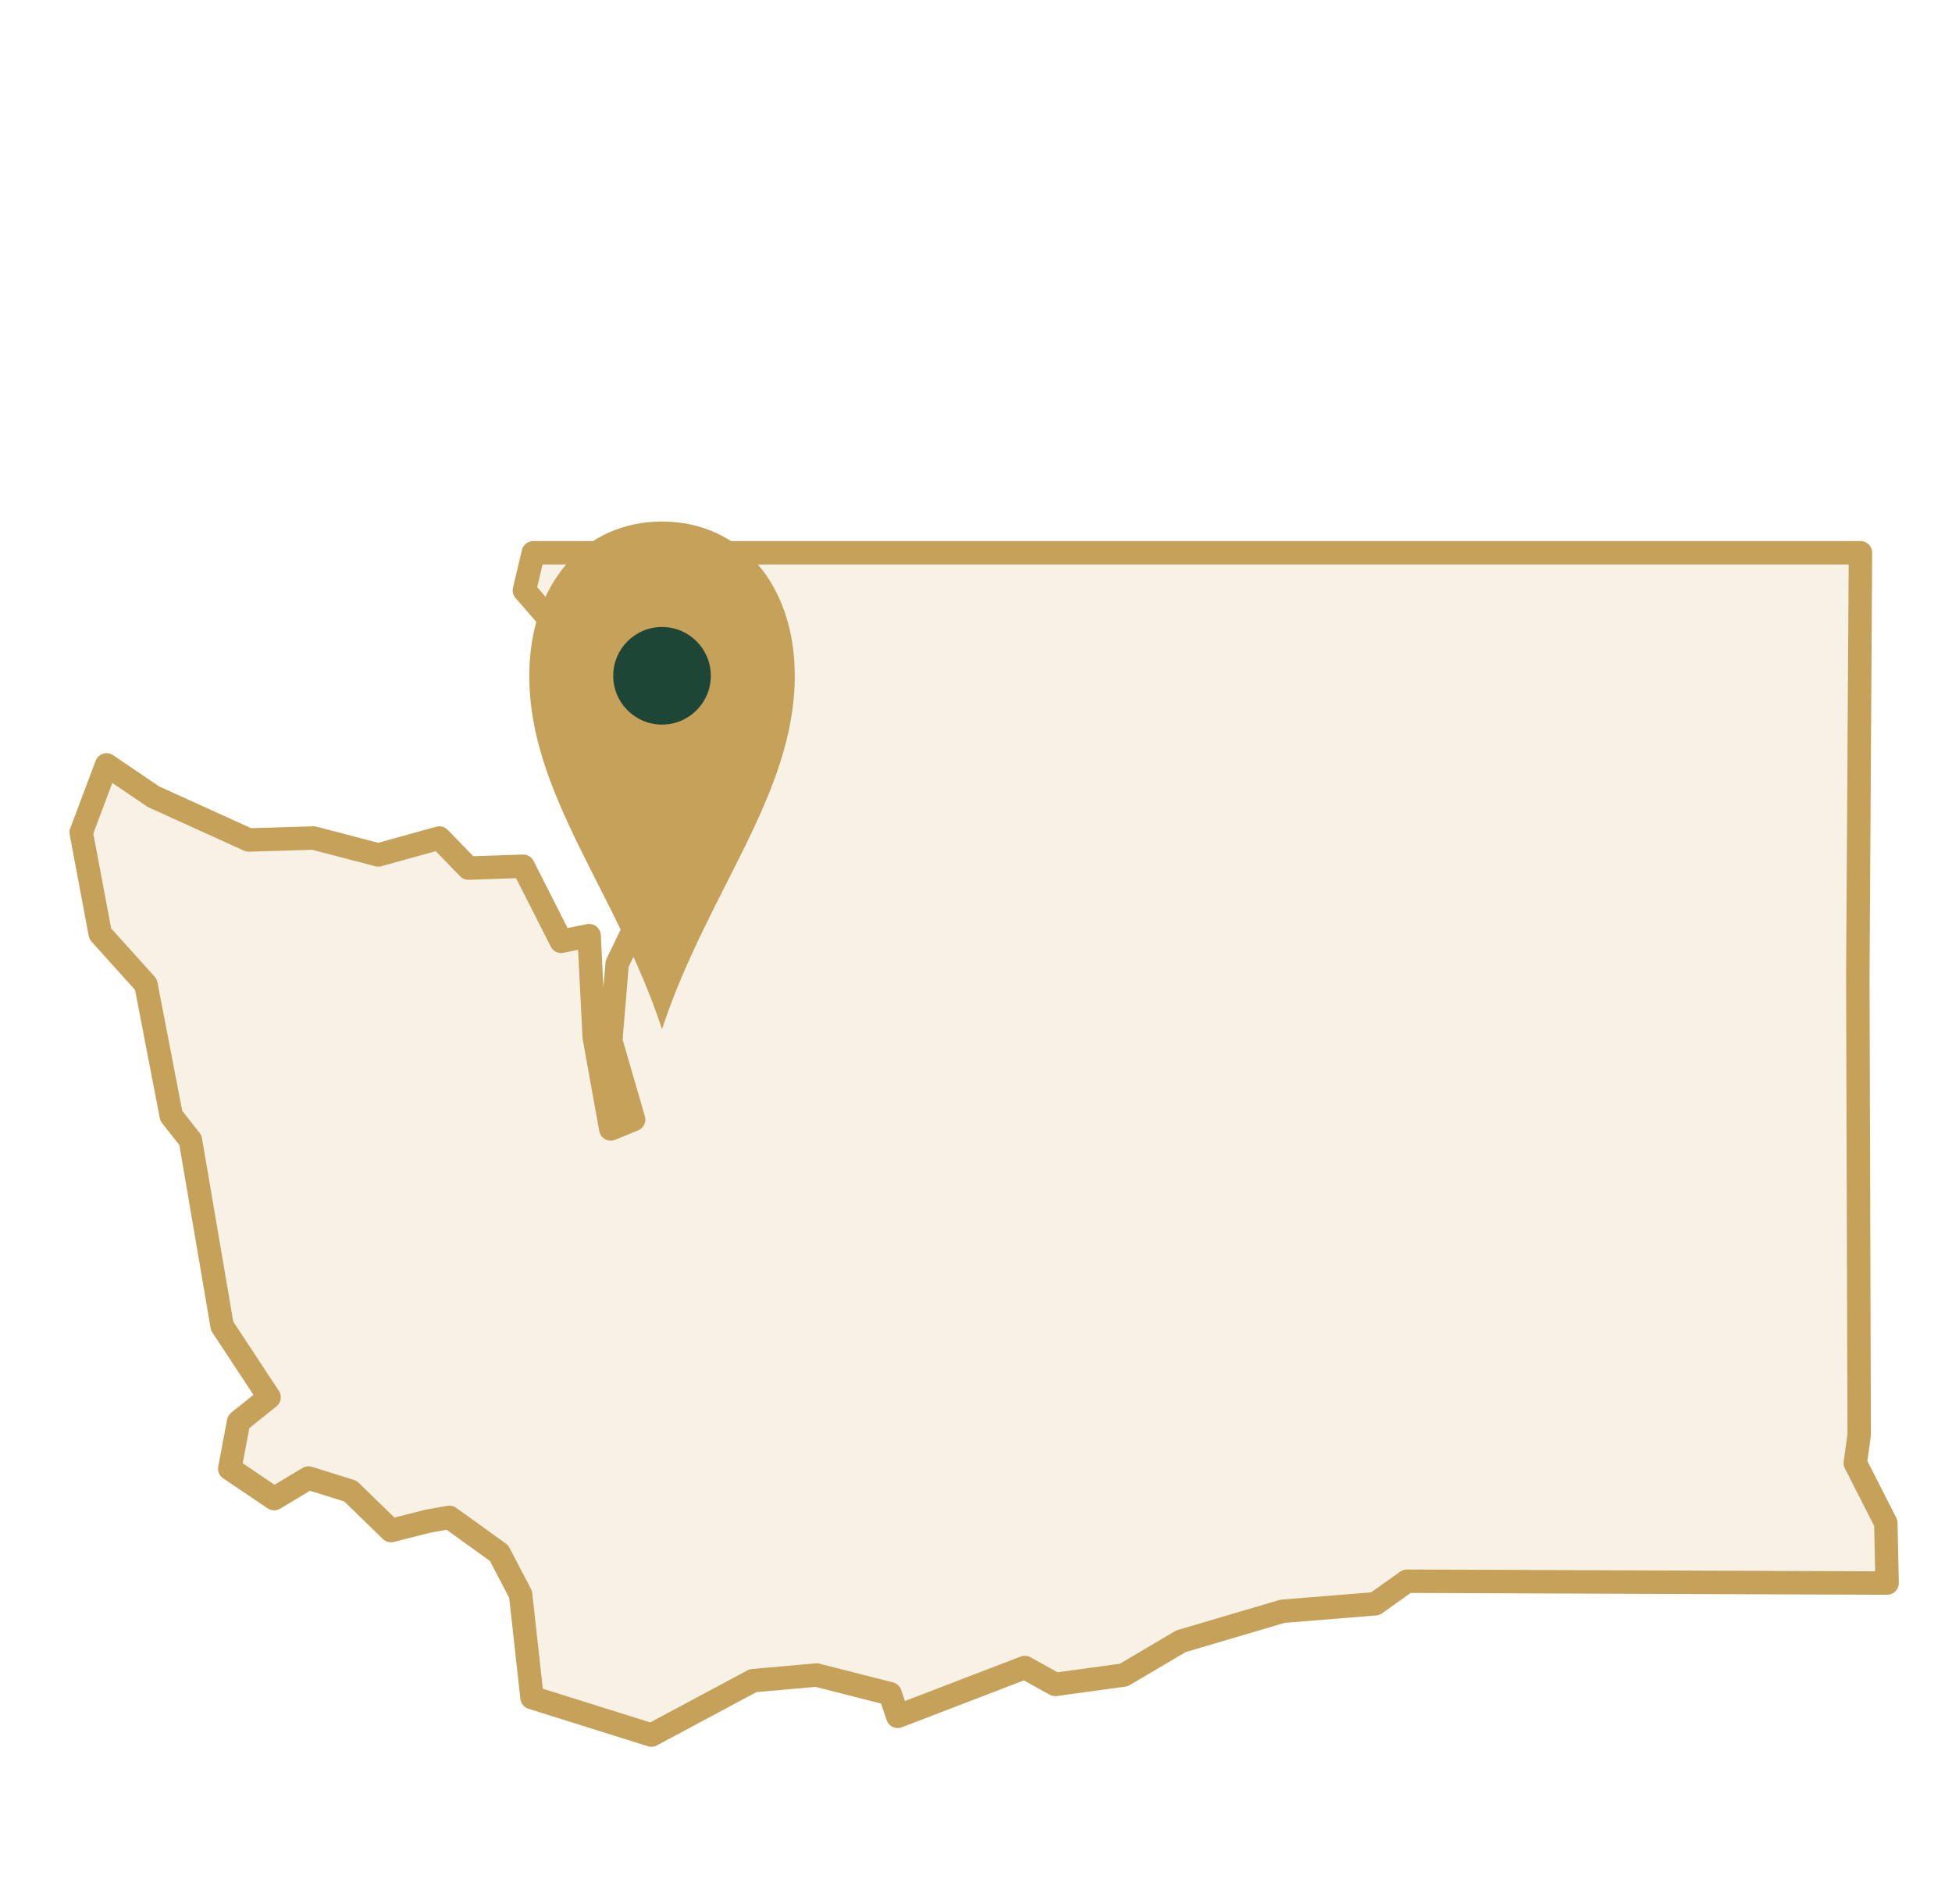
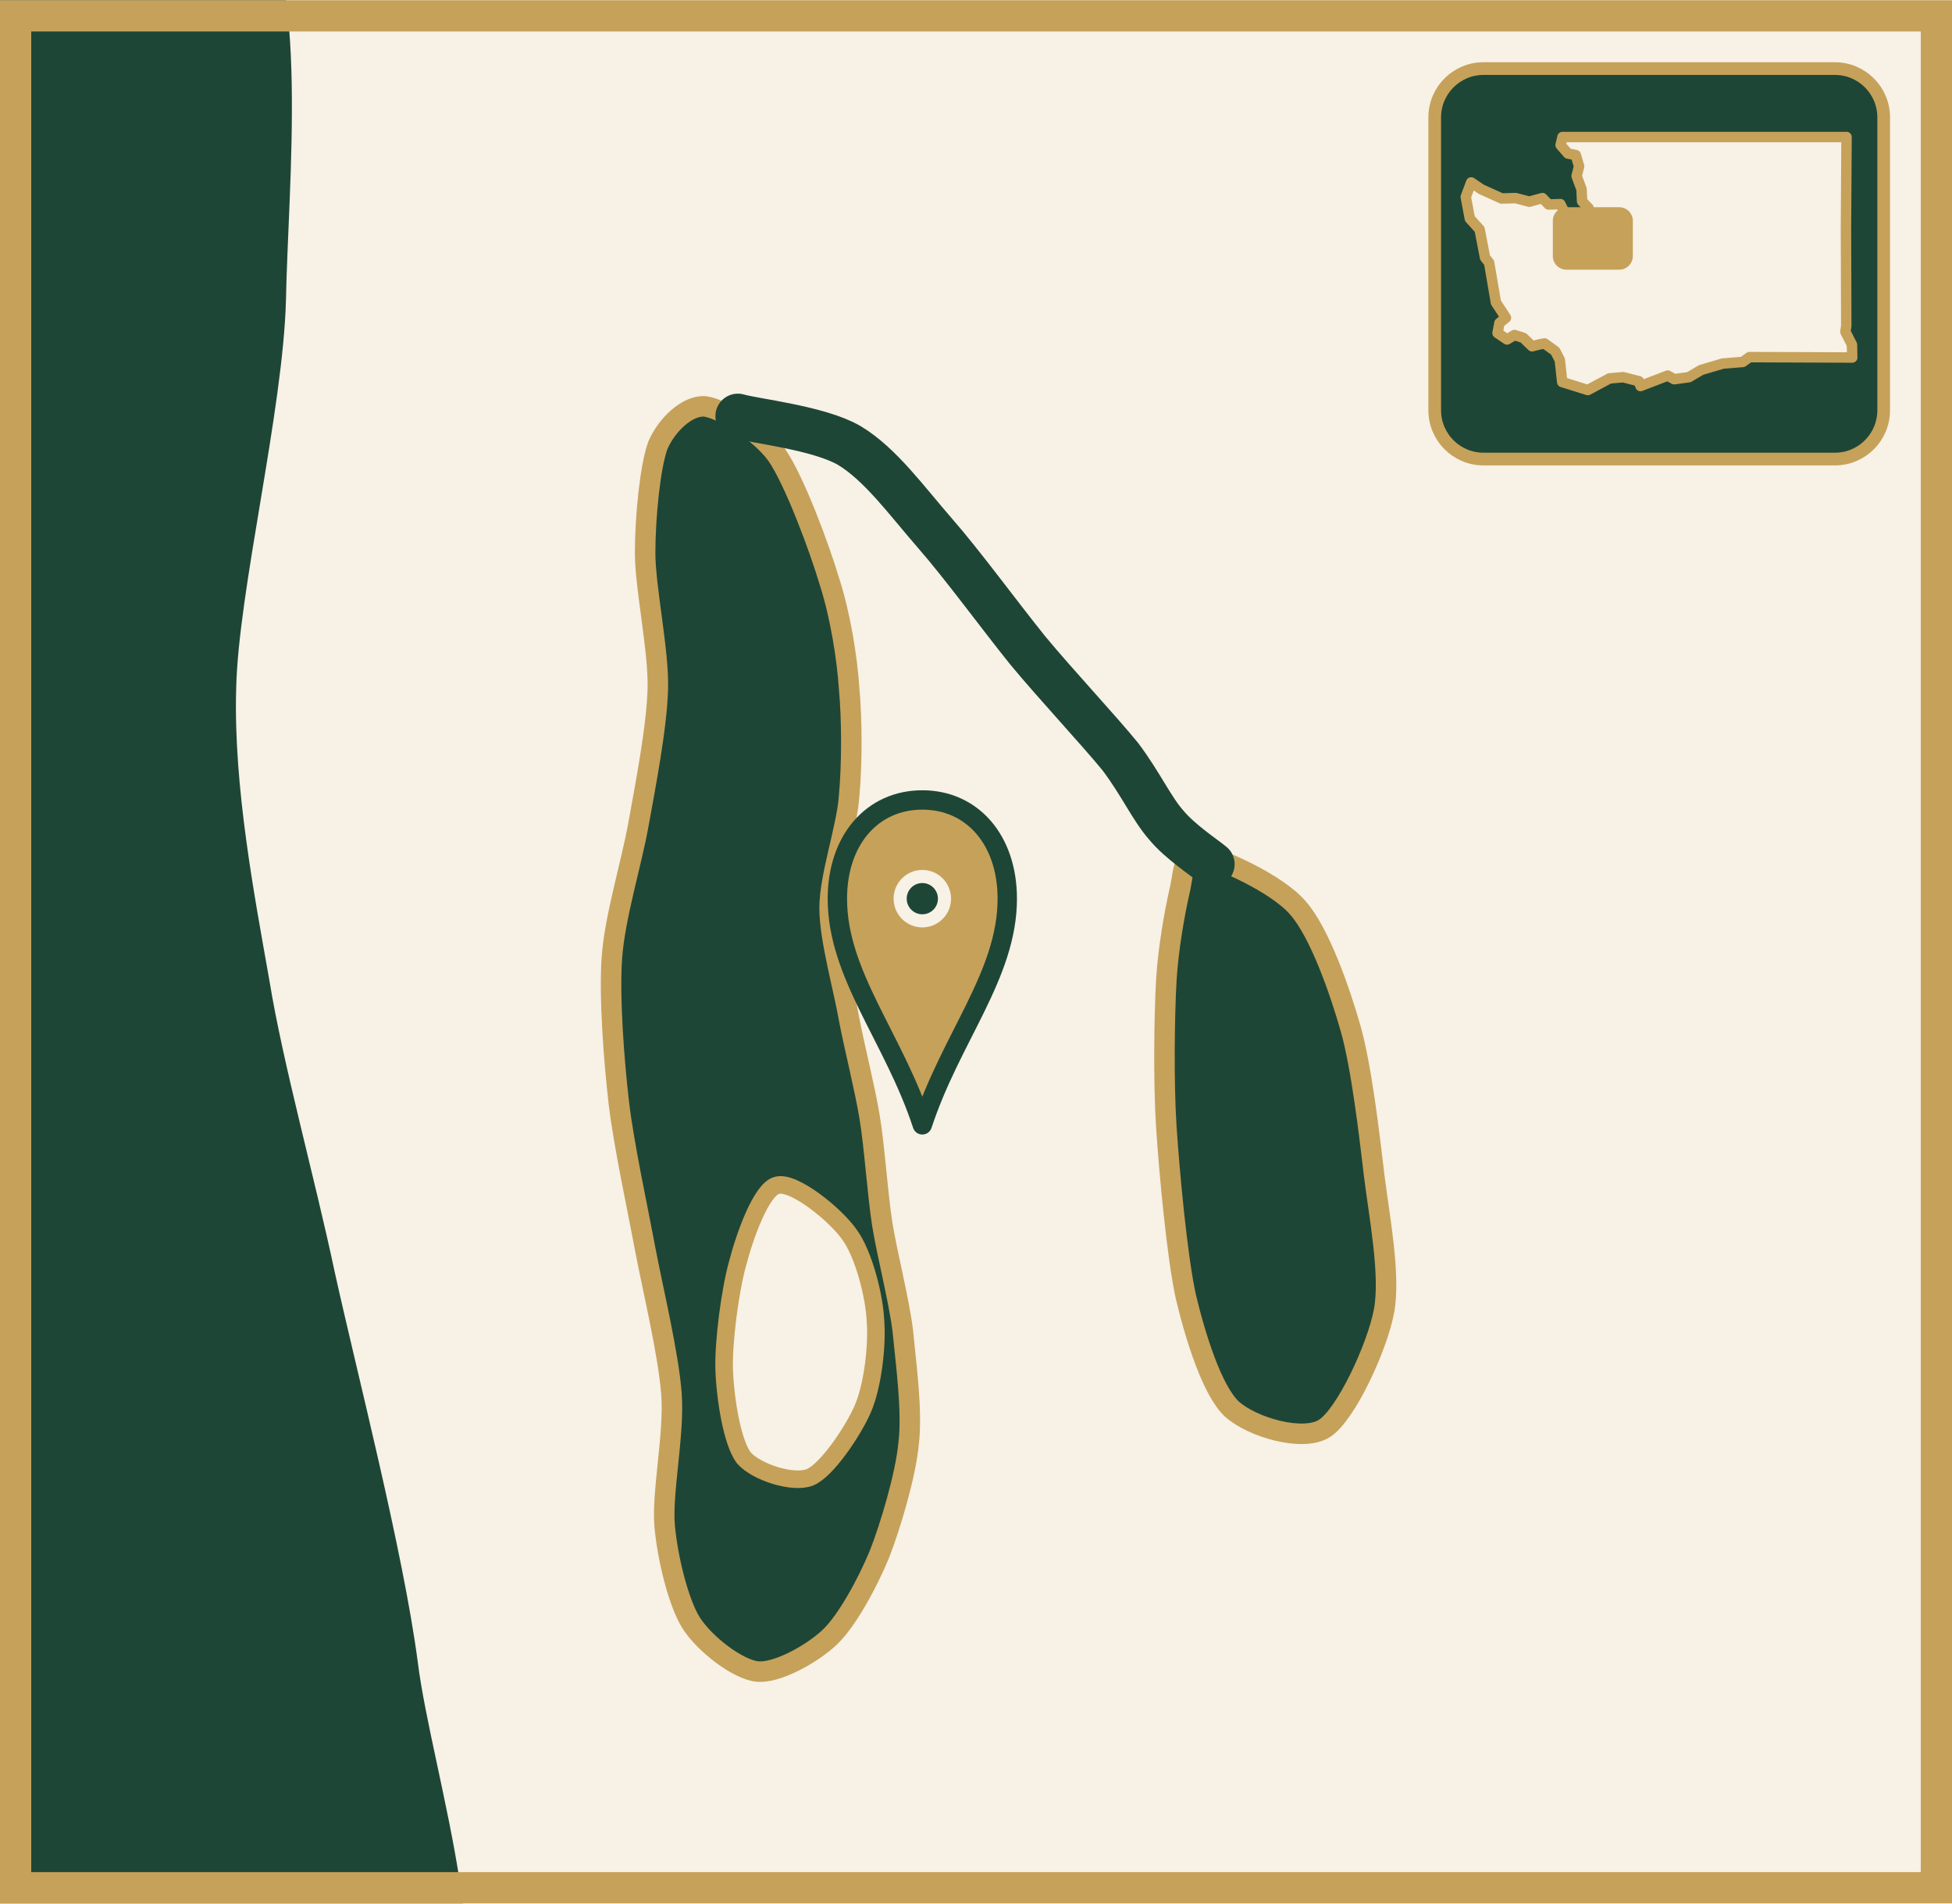
<svg xmlns="http://www.w3.org/2000/svg" viewBox="0 0 200 194.95" width="1200" height="1170">
-   <path fill="#f7f1e6" stroke="#c6a15a" stroke-width="2.4" stroke-linejoin="round" d="M190.62,56.60 190.35,100.05 190.49,146.96 190.09,149.84 193.22,155.99 193.35,162.14 144.16,161.95 140.91,164.26 131.41,165.03 121.00,168.10 115.14,171.56 108.12,172.52 105.00,170.79 91.98,175.79 91.20,173.48 83.66,171.56 77.15,172.14 66.74,177.71 54.51,173.87 53.34,163.30 51.13,159.07 46.05,155.41 43.84,155.80 40.06,156.76 35.90,152.72 31.61,151.38 28.09,153.49 23.54,150.42 24.45,145.61 27.57,143.11 22.76,135.81 19.51,116.77 17.55,114.28 14.95,100.82 10.27,95.63 8.32,85.25 10.92,78.33 15.73,81.59 25.49,86.02 32.13,85.82 38.76,87.55 45.01,85.82 48.00,88.90 53.60,88.71 57.50,96.40 60.36,95.82 60.88,106.20 62.58,115.62 64.92,114.66 62.58,106.59 63.23,98.70 67.13,90.63 64.01,87.36 63.75,81.59 61.40,75.25 62.58,70.64 61.01,65.25 57.24,64.49 53.73,60.45 54.64,56.60Z" />
-   <g transform="translate(67.83 105.4)">
-     <path fill="#c6a15a" d="M0,0 C-4.6,-14 -13.6,-24 -13.6,-36.2 C-13.6,-45.6 -8,-52 0,-52 C8,-52 13.6,-45.6 13.6,-36.2 C13.6,-24 4.6,-14 0,0 Z" />
-     <circle cx="0" cy="-36.2" r="5" fill="#1e4636" />
+   <defs>
+     <clipPath id="card">
+       <rect width="200" height="194.95" />
+     </clipPath>
+   </defs>
+   <g clip-path="url(#card)">
+     <rect width="200" height="194.95" fill="#f7f1e6" />
+     <path fill="#1e4636" d="M25.9,-9.2 C31.8,-3.6 29.5,19.3 29.3,30.7 C29.0,42.1 24.4,60.6 24.2,70.5 C23.9,80.5 26.1,91.9 27.6,100.4 C29.0,109.0 32.2,120.4 34.3,130.3 C36.5,140.3 41.3,158.8 42.8,170.2 C44.2,181.6 52.3,205.4 44.5,210.1 C36.6,214.7 -3.9,234.1 -12.0,202.9 C-20.1,171.8 -17.4,22.3 -12.0,-8.0 C-6.6,-38.3 20.0,-14.7 25.9,-9.2 Z" />
+     <path fill="#1e4636" stroke="#c6a15a" stroke-width="2.1" stroke-linejoin="round" d="M72.2,41.6 C73.9,41.8 77.8,44.1 79.6,46.6 C81.4,49.2 84.0,56.2 85.0,59.6 C86.1,63.0 86.8,67.4 87.0,70.5 C87.3,73.7 87.3,78.3 87.0,81.5 C86.8,84.7 85.0,89.7 85.0,93.0 C85.0,96.2 86.5,101.4 87.0,104.4 C87.6,107.5 88.6,111.4 89.1,114.4 C89.6,117.4 89.9,122.2 90.4,125.4 C90.9,128.5 92.1,133.1 92.5,136.3 C92.8,139.5 93.5,144.5 93.1,147.8 C92.8,151.1 91.2,156.4 90.1,159.2 C88.9,162.1 86.8,166.0 85.0,167.7 C83.2,169.4 79.6,171.4 77.6,171.2 C75.6,171.0 72.2,168.4 70.8,166.2 C69.5,164.1 68.4,159.6 68.1,156.3 C67.8,152.9 69.1,146.9 68.8,142.8 C68.5,138.7 66.9,132.1 66.1,127.9 C65.3,123.6 63.9,117.2 63.4,112.9 C62.9,108.6 62.4,102.0 62.7,98.0 C63.0,93.9 64.7,88.4 65.4,84.5 C66.1,80.6 67.3,74.5 67.4,70.5 C67.5,66.6 66.1,60.2 66.1,56.6 C66.1,53.0 66.6,47.8 67.4,45.6 C68.3,43.5 70.4,41.5 72.2,41.6 Z" />
+     <path fill="#f7f1e6" stroke="#c6a15a" stroke-width="1.8" stroke-linejoin="round" d="M79.6,121.4 C81.3,120.9 85.6,124.4 87.0,126.4 C88.5,128.4 89.6,132.8 89.7,135.3 C89.9,137.9 89.4,142.0 88.4,144.3 C87.4,146.6 84.7,150.6 83.0,151.3 C81.3,152.0 77.5,150.8 76.2,149.3 C75.0,147.7 74.3,143.2 74.2,140.3 C74.1,137.5 74.8,132.1 75.6,129.3 C76.3,126.6 78.0,121.8 79.6,121.4 Z" />
+     <path fill="#1e4636" stroke="#c6a15a" stroke-width="2.1" stroke-linejoin="round" d="M122.9,87.5 C124.6,87.7 130.8,90.4 133.0,93.0 C135.2,95.5 137.3,101.5 138.4,105.4 C139.5,109.3 140.3,116.2 140.8,120.4 C141.3,124.5 142.5,130.6 141.8,134.3 C141.1,138.0 137.9,144.9 135.7,146.3 C133.5,147.7 128.3,146.2 126.2,144.3 C124.2,142.4 122.5,137.0 121.5,132.8 C120.6,128.7 119.8,120.0 119.5,115.4 C119.2,110.8 119.3,103.9 119.5,100.4 C119.7,97.0 120.4,93.3 120.8,91.5 C121.3,89.6 121.1,87.3 122.9,87.5 Z" />
+     <path fill="none" stroke="#1e4636" stroke-width="4.6" stroke-linecap="round" stroke-linejoin="round" d="M124.2,88.5 C123.5,87.9 120.9,86.2 119.5,84.5 C118.0,82.8 116.9,80.3 114.8,77.5 C112.6,74.8 108.2,70.1 105.3,66.6 C102.4,63.0 98.6,57.8 95.8,54.6 C93.0,51.4 90.2,47.5 87.0,45.6 C83.9,43.8 77.3,43.1 75.6,42.6" />
+     <g transform="translate(147.0 7.0)">
+       <rect width="46.0" height="40.0" rx="5" fill="#1e4636" stroke="#c6a15a" stroke-width="1.3" />
+       <path fill="#f7f1e6" stroke="#c6a15a" stroke-width="5" stroke-linejoin="round" transform="translate(1.4 -5.1) scale(0.214)" d="M190.62,56.60 190.35,100.05 190.49,146.96 190.09,149.84 193.22,155.99 193.35,162.14 144.16,161.95 140.91,164.26 131.41,165.03 121.00,168.10 115.14,171.56 108.12,172.52 105.00,170.79 91.98,175.79 91.20,173.48 83.66,171.56 77.15,172.14 66.74,177.71 54.51,173.87 53.34,163.30 51.13,159.07 46.05,155.41 43.84,155.80 40.06,156.76 35.90,152.72 31.61,151.38 28.09,153.49 23.54,150.42 24.45,145.61 27.57,143.11 22.76,135.81 19.51,116.77 17.55,114.28 14.95,100.82 10.27,95.63 8.32,85.25 10.92,78.33 15.73,81.59 25.49,86.02 32.13,85.82 38.76,87.55 45.01,85.82 48.00,88.90 53.60,88.71 57.50,96.40 60.36,95.82 60.88,106.20 62.58,115.62 64.92,114.66 62.58,106.59 63.23,98.70 67.13,90.63 64.01,87.36 63.75,81.59 61.40,75.25 62.58,70.64 61.01,65.25 57.24,64.49 53.73,60.45 54.64,56.60Z" />
+       <rect x="12.1" y="14.2" width="8.2" height="6.4" rx="1.4" fill="#c6a15a" />
+     </g>
+     <g transform="translate(94.5 115.2) scale(0.64)">
+       <path fill="#c6a15a" stroke="#1e4636" stroke-width="3.1" stroke-linejoin="round" d="M0,0 C-4.6,-14 -13.6,-24 -13.6,-36.2 C-13.6,-45.6 -8,-52 0,-52 C8,-52 13.6,-45.6 13.6,-36.2 C13.6,-24 4.6,-14 0,0 Z" />
+       <circle cx="0" cy="-36.2" r="4.6" fill="#f7f1e6" />
+       <circle cx="0" cy="-36.2" r="2.5" fill="#1e4636" />
+     </g>
  </g>
+   <rect x="1.6" y="1.6" width="196.8" height="191.75" fill="none" stroke="#c6a15a" stroke-width="3.2" />
</svg>
